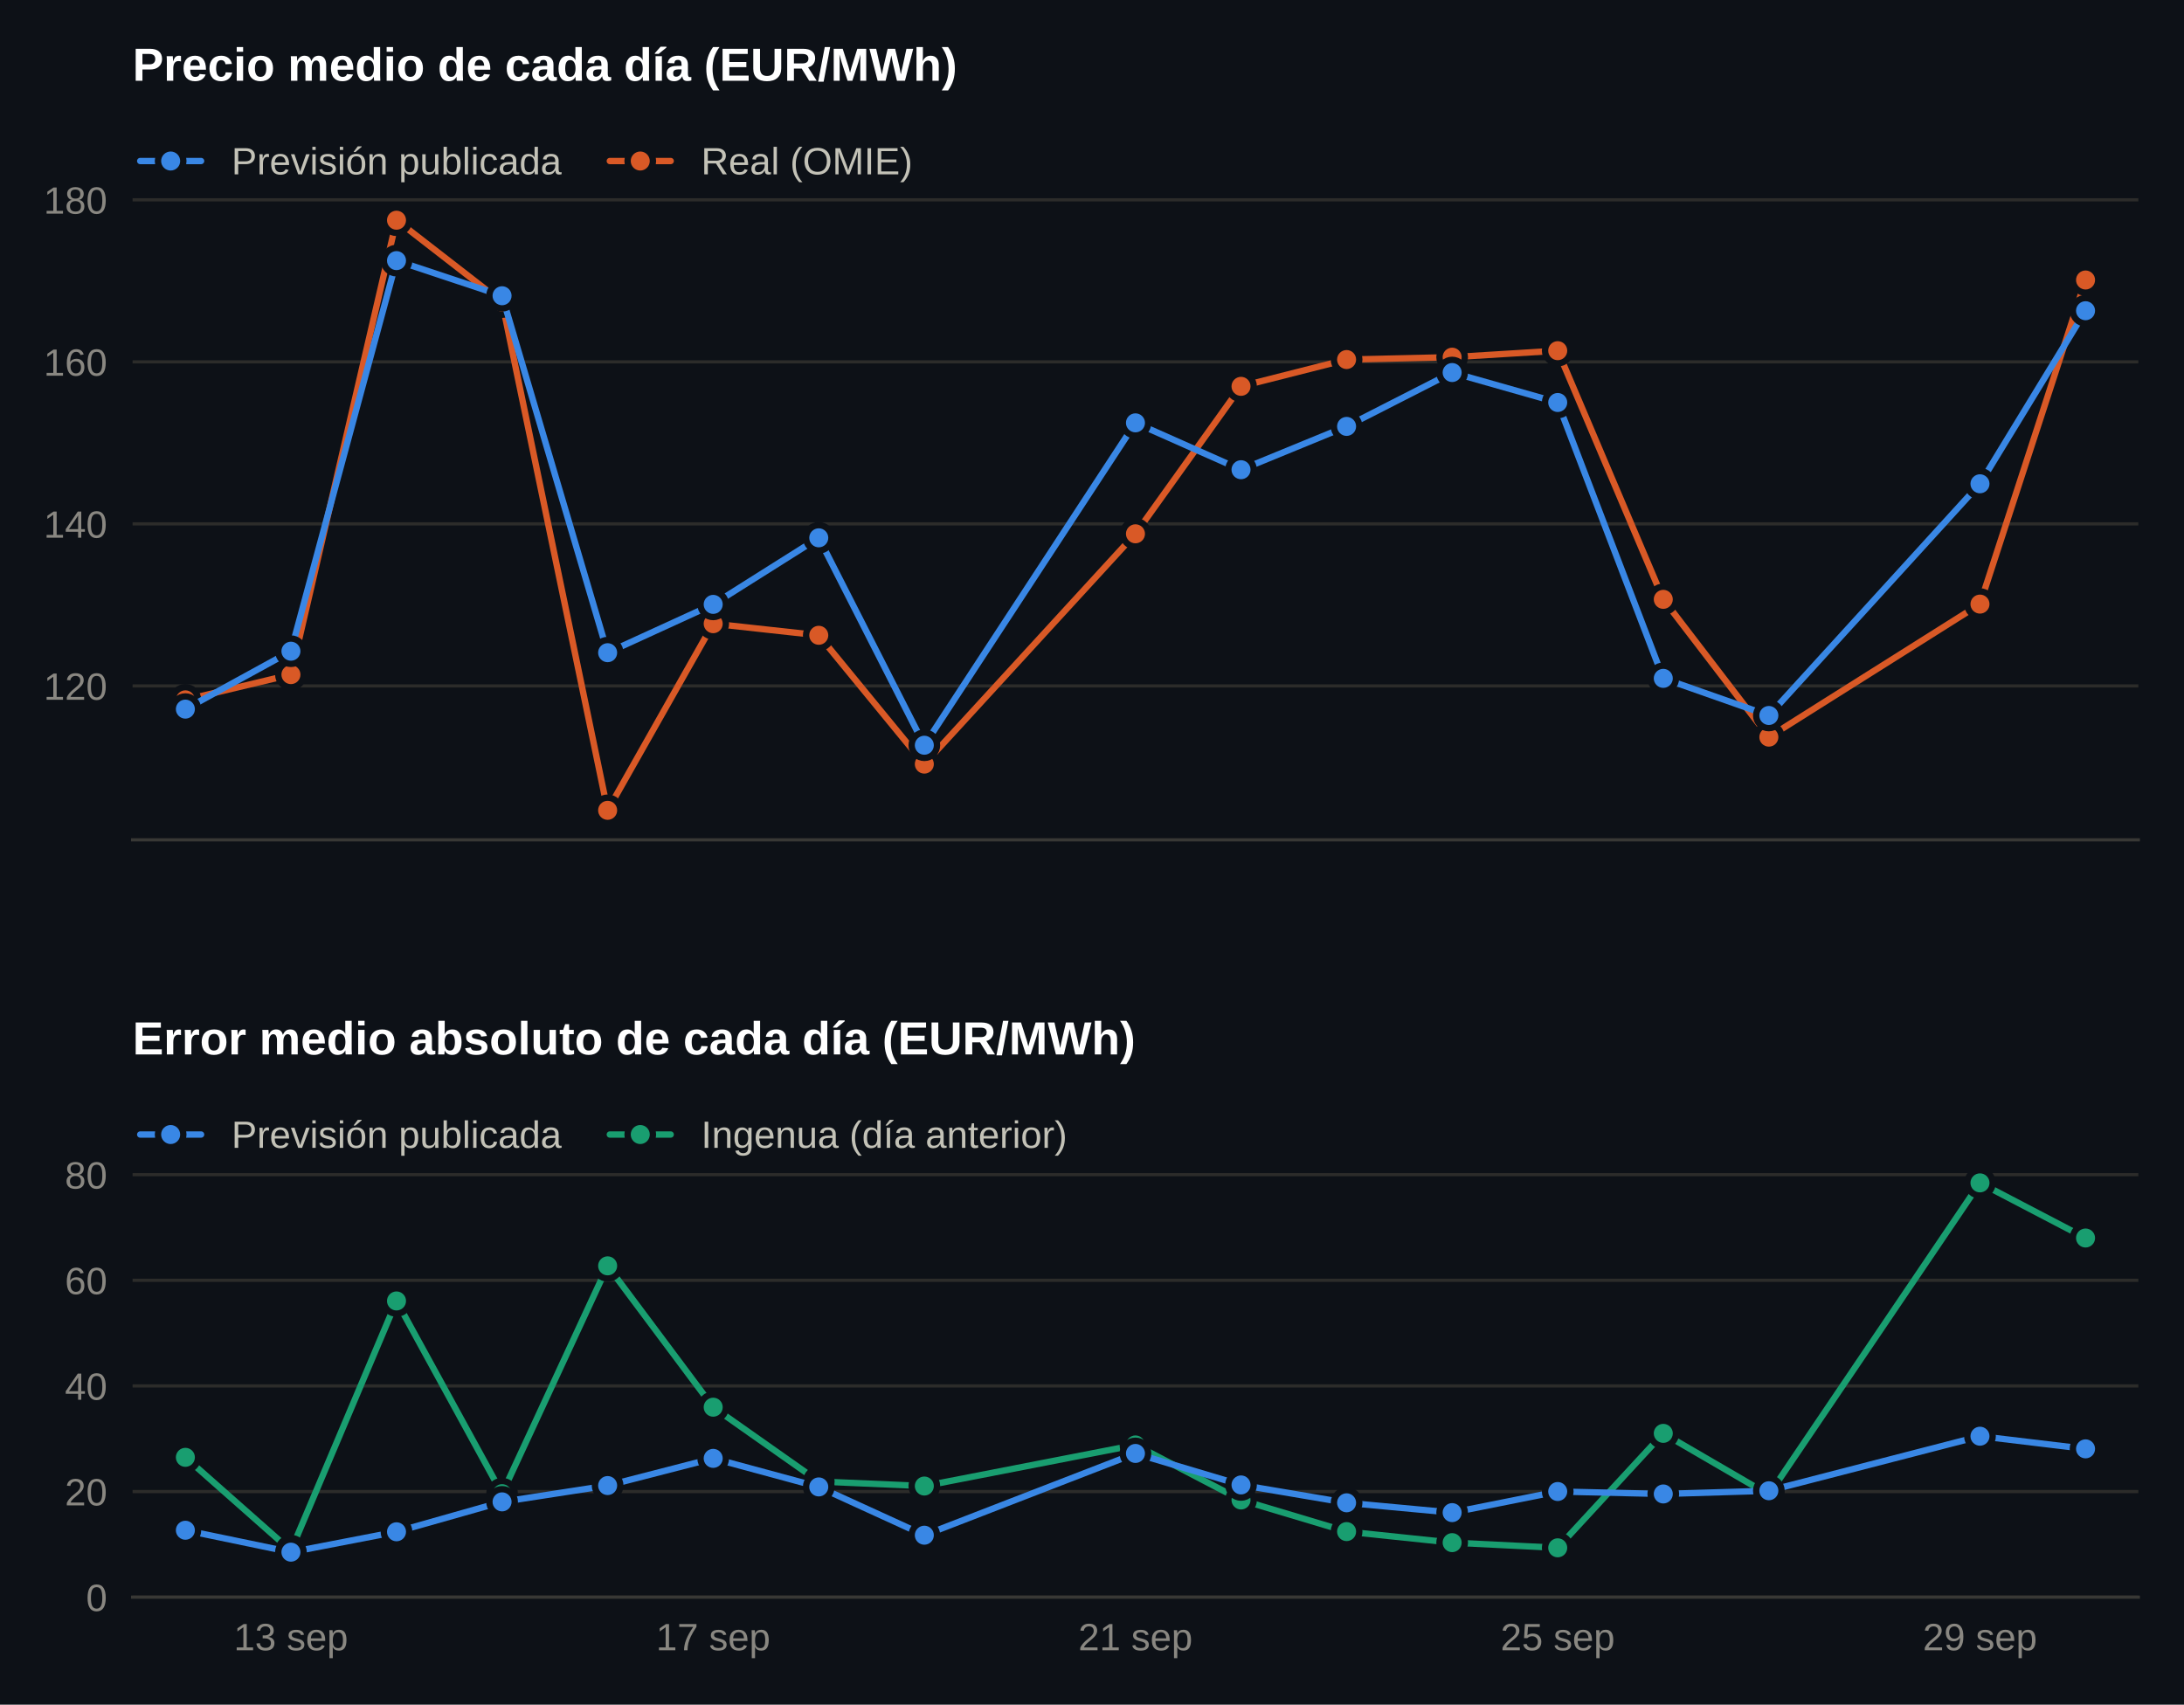
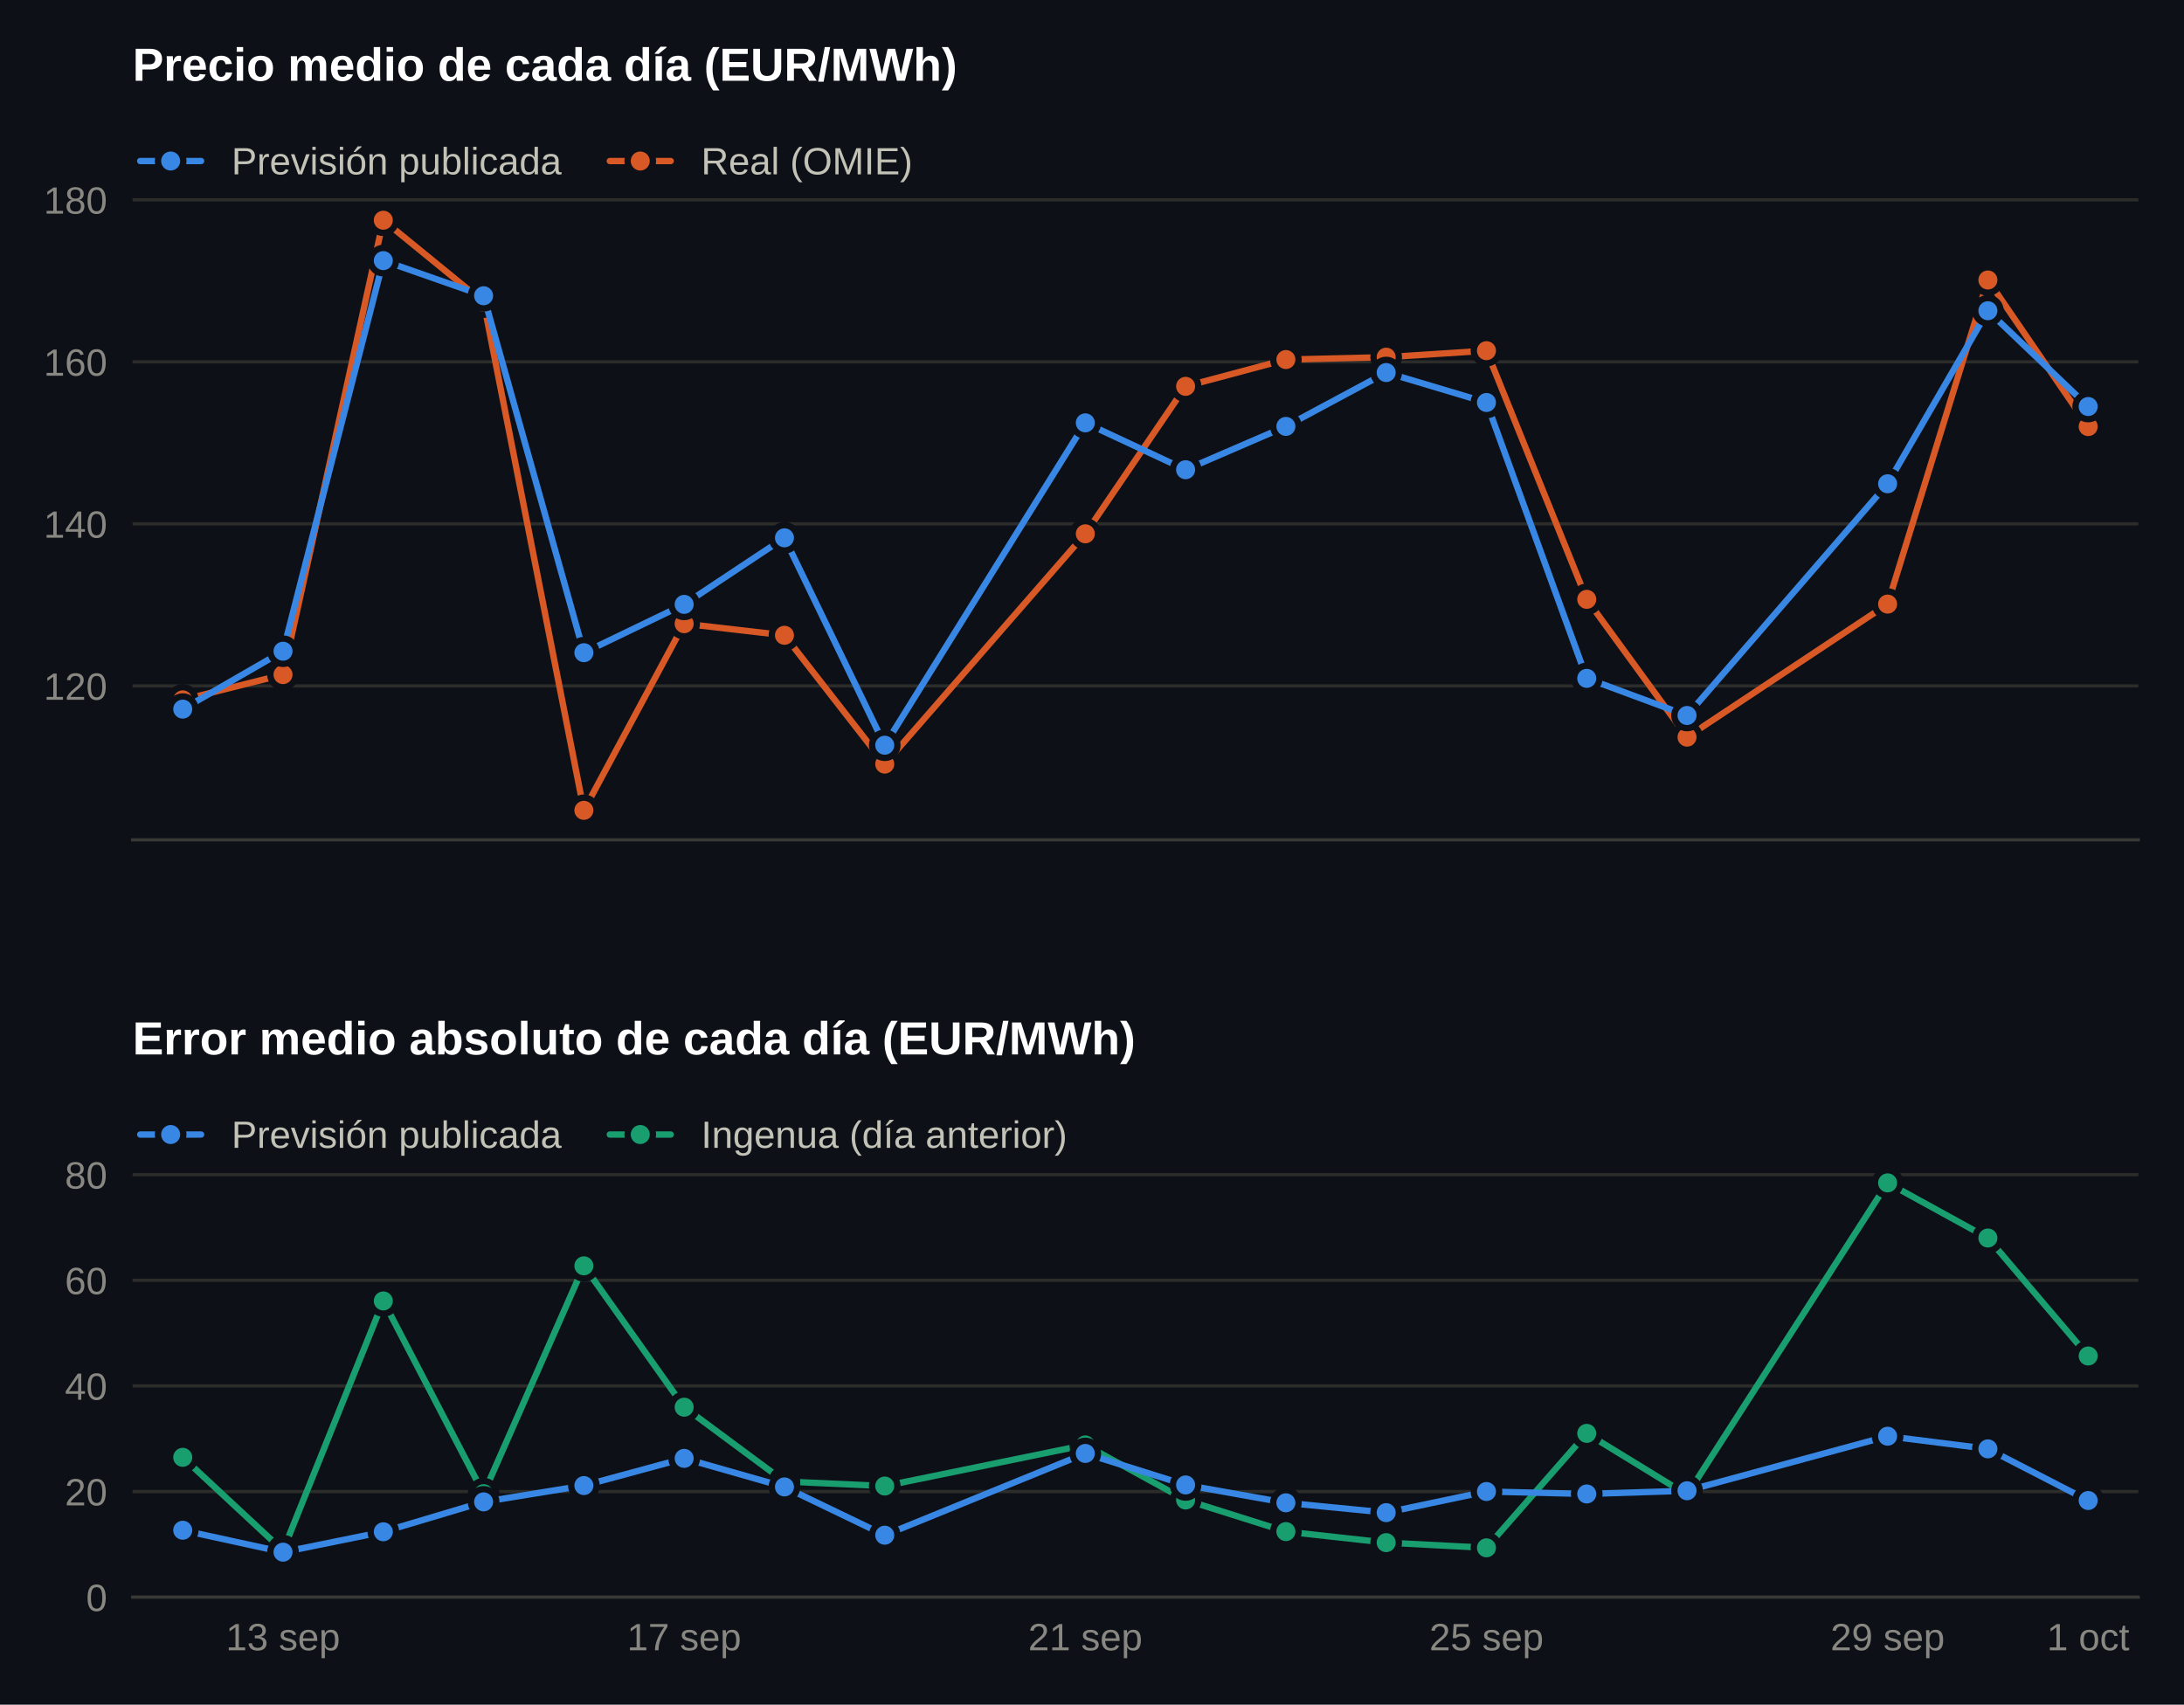
<svg xmlns="http://www.w3.org/2000/svg" xmlns:xlink="http://www.w3.org/1999/xlink" width="516.455pt" height="403.166pt" viewBox="0 0 516.455 403.166" version="1.1">
  <defs>
    <style type="text/css">*{stroke-linejoin: round; stroke-linecap: butt}</style>
  </defs>
  <g id="figure_1">
    <g id="patch_1">
      <path d="M 0 403.166  L 516.455 403.166  L 516.455 0  L 0 0  z " style="fill: #0d1117" />
    </g>
    <g id="axes_1">
      <g id="patch_2">
        <path d="M 31.355 198.629  L 505.655 198.629  L 505.655 45.103  L 31.355 45.103  z " style="fill: #0d1117" />
      </g>
      <g id="matplotlib.axis_1">
        <g id="xtick_1">
          <g id="line2d_1" />
        </g>
        <g id="xtick_2">
          <g id="line2d_2" />
        </g>
        <g id="xtick_3">
          <g id="line2d_3" />
        </g>
        <g id="xtick_4">
          <g id="line2d_4" />
        </g>
        <g id="xtick_5">
          <g id="line2d_5" />
        </g>
+         <g id="xtick_6">
+           <g id="line2d_6" />
+         </g>
      </g>
      <g id="matplotlib.axis_2">
        <g id="ytick_1">
-           <g id="line2d_6">
+           <g id="line2d_7">
            <path d="M 31.355 162.22  L 505.655 162.22  " clip-path="url(#pcca6787718)" style="fill: none; stroke: #2c2c2a; stroke-width: 0.75; stroke-linecap: square" />
          </g>
-           <g id="line2d_7" />
+           <g id="line2d_8" />
          <g id="text_1">
            <text style="font-size: 9px; font-family: 'Segoe UI', 'Helvetica Neue', 'Arial', 'DejaVu Sans', sans-serif; text-anchor: end; fill: #898781" x="25.355" y="165.496" transform="rotate(-0 25.35469 165.4962)">120</text>
          </g>
        </g>
        <g id="ytick_2">
-           <g id="line2d_8">
+           <g id="line2d_9">
            <path d="M 31.355 123.899  L 505.655 123.899  " clip-path="url(#pcca6787718)" style="fill: none; stroke: #2c2c2a; stroke-width: 0.75; stroke-linecap: square" />
          </g>
-           <g id="line2d_9" />
+           <g id="line2d_10" />
          <g id="text_2">
            <text style="font-size: 9px; font-family: 'Segoe UI', 'Helvetica Neue', 'Arial', 'DejaVu Sans', sans-serif; text-anchor: end; fill: #898781" x="25.355" y="127.176" transform="rotate(-0 25.35469 127.1756)">140</text>
          </g>
        </g>
        <g id="ytick_3">
-           <g id="line2d_10">
+           <g id="line2d_11">
            <path d="M 31.355 85.579  L 505.655 85.579  " clip-path="url(#pcca6787718)" style="fill: none; stroke: #2c2c2a; stroke-width: 0.75; stroke-linecap: square" />
          </g>
-           <g id="line2d_11" />
+           <g id="line2d_12" />
          <g id="text_3">
            <text style="font-size: 9px; font-family: 'Segoe UI', 'Helvetica Neue', 'Arial', 'DejaVu Sans', sans-serif; text-anchor: end; fill: #898781" x="25.355" y="88.855" transform="rotate(-0 25.35469 88.85491)">160</text>
          </g>
        </g>
        <g id="ytick_4">
-           <g id="line2d_12">
+           <g id="line2d_13">
            <path d="M 31.355 47.258  L 505.655 47.258  " clip-path="url(#pcca6787718)" style="fill: none; stroke: #2c2c2a; stroke-width: 0.75; stroke-linecap: square" />
          </g>
-           <g id="line2d_13" />
+           <g id="line2d_14" />
          <g id="text_4">
            <text style="font-size: 9px; font-family: 'Segoe UI', 'Helvetica Neue', 'Arial', 'DejaVu Sans', sans-serif; text-anchor: end; fill: #898781" x="25.355" y="50.534" transform="rotate(-0 25.35469 50.53425)">180</text>
          </g>
        </g>
      </g>
-       <g id="line2d_14">
-         <path d="M 43.836 165.52  L 68.799 159.552  L 93.763 52.082  L 118.726 71.443  L 143.689 191.651  L 168.652 147.512  L 193.615 150.251  L 218.578 180.716  L 268.505 126.25  L 293.468 91.373  L 318.431 85.035  L 343.394 84.476  L 368.357 82.939  L 393.32 141.75  L 418.284 174.339  L 468.21 142.875  L 493.173 66.22  " clip-path="url(#pcca6787718)" style="fill: none; stroke: #d95926; stroke-width: 1.5; stroke-linecap: round" />
+       <g id="line2d_15">
+         <path d="M 43.212 165.52  L 66.927 159.552  L 90.642 52.082  L 114.357 71.443  L 138.072 191.651  L 161.787 147.512  L 185.502 150.251  L 209.217 180.716  L 256.647 126.25  L 280.362 91.373  L 304.077 85.035  L 327.792 84.476  L 351.507 82.939  L 375.222 141.75  L 398.937 174.339  L 446.367 142.875  L 470.082 66.22  L 493.797 100.89  " clip-path="url(#pcca6787718)" style="fill: none; stroke: #d95926; stroke-width: 1.5; stroke-linecap: round" />
        <defs>
          <path id="m7afbdd8af4" d="M 0 3  C 0.796 3 1.559 2.684 2.121 2.121  C 2.684 1.559 3 0.796 3 0  C 3 -0.796 2.684 -1.559 2.121 -2.121  C 1.559 -2.684 0.796 -3 0 -3  C -0.796 -3 -1.559 -2.684 -2.121 -2.121  C -2.684 -1.559 -3 -0.796 -3 0  C -3 0.796 -2.684 1.559 -2.121 2.121  C -1.559 2.684 -0.796 3 0 3  z " style="stroke: #0d1117; stroke-width: 1.5" />
        </defs>
        <g clip-path="url(#pcca6787718)">
-           <use xlink:href="#m7afbdd8af4" x="43.836" y="165.52" style="fill: #d95926; stroke: #0d1117; stroke-width: 1.5" />
-           <use xlink:href="#m7afbdd8af4" x="68.799" y="159.552" style="fill: #d95926; stroke: #0d1117; stroke-width: 1.5" />
-           <use xlink:href="#m7afbdd8af4" x="93.763" y="52.082" style="fill: #d95926; stroke: #0d1117; stroke-width: 1.5" />
-           <use xlink:href="#m7afbdd8af4" x="118.726" y="71.443" style="fill: #d95926; stroke: #0d1117; stroke-width: 1.5" />
-           <use xlink:href="#m7afbdd8af4" x="143.689" y="191.651" style="fill: #d95926; stroke: #0d1117; stroke-width: 1.5" />
-           <use xlink:href="#m7afbdd8af4" x="168.652" y="147.512" style="fill: #d95926; stroke: #0d1117; stroke-width: 1.5" />
-           <use xlink:href="#m7afbdd8af4" x="193.615" y="150.251" style="fill: #d95926; stroke: #0d1117; stroke-width: 1.5" />
-           <use xlink:href="#m7afbdd8af4" x="218.578" y="180.716" style="fill: #d95926; stroke: #0d1117; stroke-width: 1.5" />
-           <use xlink:href="#m7afbdd8af4" x="268.505" y="126.25" style="fill: #d95926; stroke: #0d1117; stroke-width: 1.5" />
-           <use xlink:href="#m7afbdd8af4" x="293.468" y="91.373" style="fill: #d95926; stroke: #0d1117; stroke-width: 1.5" />
-           <use xlink:href="#m7afbdd8af4" x="318.431" y="85.035" style="fill: #d95926; stroke: #0d1117; stroke-width: 1.5" />
-           <use xlink:href="#m7afbdd8af4" x="343.394" y="84.476" style="fill: #d95926; stroke: #0d1117; stroke-width: 1.5" />
-           <use xlink:href="#m7afbdd8af4" x="368.357" y="82.939" style="fill: #d95926; stroke: #0d1117; stroke-width: 1.5" />
-           <use xlink:href="#m7afbdd8af4" x="393.32" y="141.75" style="fill: #d95926; stroke: #0d1117; stroke-width: 1.5" />
-           <use xlink:href="#m7afbdd8af4" x="418.284" y="174.339" style="fill: #d95926; stroke: #0d1117; stroke-width: 1.5" />
-           <use xlink:href="#m7afbdd8af4" x="468.21" y="142.875" style="fill: #d95926; stroke: #0d1117; stroke-width: 1.5" />
-           <use xlink:href="#m7afbdd8af4" x="493.173" y="66.22" style="fill: #d95926; stroke: #0d1117; stroke-width: 1.5" />
+           <use xlink:href="#m7afbdd8af4" x="43.212" y="165.52" style="fill: #d95926; stroke: #0d1117; stroke-width: 1.5" />
+           <use xlink:href="#m7afbdd8af4" x="66.927" y="159.552" style="fill: #d95926; stroke: #0d1117; stroke-width: 1.5" />
+           <use xlink:href="#m7afbdd8af4" x="90.642" y="52.082" style="fill: #d95926; stroke: #0d1117; stroke-width: 1.5" />
+           <use xlink:href="#m7afbdd8af4" x="114.357" y="71.443" style="fill: #d95926; stroke: #0d1117; stroke-width: 1.5" />
+           <use xlink:href="#m7afbdd8af4" x="138.072" y="191.651" style="fill: #d95926; stroke: #0d1117; stroke-width: 1.5" />
+           <use xlink:href="#m7afbdd8af4" x="161.787" y="147.512" style="fill: #d95926; stroke: #0d1117; stroke-width: 1.5" />
+           <use xlink:href="#m7afbdd8af4" x="185.502" y="150.251" style="fill: #d95926; stroke: #0d1117; stroke-width: 1.5" />
+           <use xlink:href="#m7afbdd8af4" x="209.217" y="180.716" style="fill: #d95926; stroke: #0d1117; stroke-width: 1.5" />
+           <use xlink:href="#m7afbdd8af4" x="256.647" y="126.25" style="fill: #d95926; stroke: #0d1117; stroke-width: 1.5" />
+           <use xlink:href="#m7afbdd8af4" x="280.362" y="91.373" style="fill: #d95926; stroke: #0d1117; stroke-width: 1.5" />
+           <use xlink:href="#m7afbdd8af4" x="304.077" y="85.035" style="fill: #d95926; stroke: #0d1117; stroke-width: 1.5" />
+           <use xlink:href="#m7afbdd8af4" x="327.792" y="84.476" style="fill: #d95926; stroke: #0d1117; stroke-width: 1.5" />
+           <use xlink:href="#m7afbdd8af4" x="351.507" y="82.939" style="fill: #d95926; stroke: #0d1117; stroke-width: 1.5" />
+           <use xlink:href="#m7afbdd8af4" x="375.222" y="141.75" style="fill: #d95926; stroke: #0d1117; stroke-width: 1.5" />
+           <use xlink:href="#m7afbdd8af4" x="398.937" y="174.339" style="fill: #d95926; stroke: #0d1117; stroke-width: 1.5" />
+           <use xlink:href="#m7afbdd8af4" x="446.367" y="142.875" style="fill: #d95926; stroke: #0d1117; stroke-width: 1.5" />
+           <use xlink:href="#m7afbdd8af4" x="470.082" y="66.22" style="fill: #d95926; stroke: #0d1117; stroke-width: 1.5" />
+           <use xlink:href="#m7afbdd8af4" x="493.797" y="100.89" style="fill: #d95926; stroke: #0d1117; stroke-width: 1.5" />
        </g>
      </g>
      <g id="patch_3">
        <path d="M 31.355 198.629  L 505.655 198.629  " style="fill: none; stroke: #383835; stroke-width: 0.75; stroke-linejoin: miter; stroke-linecap: square" />
      </g>
-       <g id="line2d_15">
-         <path d="M 43.836 167.715  L 68.799 154.018  L 93.763 61.638  L 118.726 69.946  L 143.689 154.368  L 168.652 142.94  L 193.615 127.2  L 218.578 176.254  L 268.505 100.008  L 293.468 111.093  L 318.431 100.847  L 343.394 88.108  L 368.357 95.195  L 393.32 160.439  L 418.284 169.217  L 468.21 114.418  L 493.173 73.489  " clip-path="url(#pcca6787718)" style="fill: none; stroke: #3987e5; stroke-width: 1.5; stroke-linecap: round" />
+       <g id="line2d_16">
+         <path d="M 43.212 167.715  L 66.927 154.018  L 90.642 61.638  L 114.357 69.946  L 138.072 154.368  L 161.787 142.94  L 185.502 127.2  L 209.217 176.254  L 256.647 100.008  L 280.362 111.093  L 304.077 100.847  L 327.792 88.108  L 351.507 95.195  L 375.222 160.439  L 398.937 169.217  L 446.367 114.418  L 470.082 73.489  L 493.797 96.146  " clip-path="url(#pcca6787718)" style="fill: none; stroke: #3987e5; stroke-width: 1.5; stroke-linecap: round" />
        <defs>
          <path id="m2481d50546" d="M 0 3  C 0.796 3 1.559 2.684 2.121 2.121  C 2.684 1.559 3 0.796 3 0  C 3 -0.796 2.684 -1.559 2.121 -2.121  C 1.559 -2.684 0.796 -3 0 -3  C -0.796 -3 -1.559 -2.684 -2.121 -2.121  C -2.684 -1.559 -3 -0.796 -3 0  C -3 0.796 -2.684 1.559 -2.121 2.121  C -1.559 2.684 -0.796 3 0 3  z " style="stroke: #0d1117; stroke-width: 1.5" />
        </defs>
        <g clip-path="url(#pcca6787718)">
-           <use xlink:href="#m2481d50546" x="43.836" y="167.715" style="fill: #3987e5; stroke: #0d1117; stroke-width: 1.5" />
-           <use xlink:href="#m2481d50546" x="68.799" y="154.018" style="fill: #3987e5; stroke: #0d1117; stroke-width: 1.5" />
-           <use xlink:href="#m2481d50546" x="93.763" y="61.638" style="fill: #3987e5; stroke: #0d1117; stroke-width: 1.5" />
-           <use xlink:href="#m2481d50546" x="118.726" y="69.946" style="fill: #3987e5; stroke: #0d1117; stroke-width: 1.5" />
-           <use xlink:href="#m2481d50546" x="143.689" y="154.368" style="fill: #3987e5; stroke: #0d1117; stroke-width: 1.5" />
-           <use xlink:href="#m2481d50546" x="168.652" y="142.94" style="fill: #3987e5; stroke: #0d1117; stroke-width: 1.5" />
-           <use xlink:href="#m2481d50546" x="193.615" y="127.2" style="fill: #3987e5; stroke: #0d1117; stroke-width: 1.5" />
-           <use xlink:href="#m2481d50546" x="218.578" y="176.254" style="fill: #3987e5; stroke: #0d1117; stroke-width: 1.5" />
-           <use xlink:href="#m2481d50546" x="268.505" y="100.008" style="fill: #3987e5; stroke: #0d1117; stroke-width: 1.5" />
-           <use xlink:href="#m2481d50546" x="293.468" y="111.093" style="fill: #3987e5; stroke: #0d1117; stroke-width: 1.5" />
-           <use xlink:href="#m2481d50546" x="318.431" y="100.847" style="fill: #3987e5; stroke: #0d1117; stroke-width: 1.5" />
-           <use xlink:href="#m2481d50546" x="343.394" y="88.108" style="fill: #3987e5; stroke: #0d1117; stroke-width: 1.5" />
-           <use xlink:href="#m2481d50546" x="368.357" y="95.195" style="fill: #3987e5; stroke: #0d1117; stroke-width: 1.5" />
-           <use xlink:href="#m2481d50546" x="393.32" y="160.439" style="fill: #3987e5; stroke: #0d1117; stroke-width: 1.5" />
-           <use xlink:href="#m2481d50546" x="418.284" y="169.217" style="fill: #3987e5; stroke: #0d1117; stroke-width: 1.5" />
-           <use xlink:href="#m2481d50546" x="468.21" y="114.418" style="fill: #3987e5; stroke: #0d1117; stroke-width: 1.5" />
-           <use xlink:href="#m2481d50546" x="493.173" y="73.489" style="fill: #3987e5; stroke: #0d1117; stroke-width: 1.5" />
+           <use xlink:href="#m2481d50546" x="43.212" y="167.715" style="fill: #3987e5; stroke: #0d1117; stroke-width: 1.5" />
+           <use xlink:href="#m2481d50546" x="66.927" y="154.018" style="fill: #3987e5; stroke: #0d1117; stroke-width: 1.5" />
+           <use xlink:href="#m2481d50546" x="90.642" y="61.638" style="fill: #3987e5; stroke: #0d1117; stroke-width: 1.5" />
+           <use xlink:href="#m2481d50546" x="114.357" y="69.946" style="fill: #3987e5; stroke: #0d1117; stroke-width: 1.5" />
+           <use xlink:href="#m2481d50546" x="138.072" y="154.368" style="fill: #3987e5; stroke: #0d1117; stroke-width: 1.5" />
+           <use xlink:href="#m2481d50546" x="161.787" y="142.94" style="fill: #3987e5; stroke: #0d1117; stroke-width: 1.5" />
+           <use xlink:href="#m2481d50546" x="185.502" y="127.2" style="fill: #3987e5; stroke: #0d1117; stroke-width: 1.5" />
+           <use xlink:href="#m2481d50546" x="209.217" y="176.254" style="fill: #3987e5; stroke: #0d1117; stroke-width: 1.5" />
+           <use xlink:href="#m2481d50546" x="256.647" y="100.008" style="fill: #3987e5; stroke: #0d1117; stroke-width: 1.5" />
+           <use xlink:href="#m2481d50546" x="280.362" y="111.093" style="fill: #3987e5; stroke: #0d1117; stroke-width: 1.5" />
+           <use xlink:href="#m2481d50546" x="304.077" y="100.847" style="fill: #3987e5; stroke: #0d1117; stroke-width: 1.5" />
+           <use xlink:href="#m2481d50546" x="327.792" y="88.108" style="fill: #3987e5; stroke: #0d1117; stroke-width: 1.5" />
+           <use xlink:href="#m2481d50546" x="351.507" y="95.195" style="fill: #3987e5; stroke: #0d1117; stroke-width: 1.5" />
+           <use xlink:href="#m2481d50546" x="375.222" y="160.439" style="fill: #3987e5; stroke: #0d1117; stroke-width: 1.5" />
+           <use xlink:href="#m2481d50546" x="398.937" y="169.217" style="fill: #3987e5; stroke: #0d1117; stroke-width: 1.5" />
+           <use xlink:href="#m2481d50546" x="446.367" y="114.418" style="fill: #3987e5; stroke: #0d1117; stroke-width: 1.5" />
+           <use xlink:href="#m2481d50546" x="470.082" y="73.489" style="fill: #3987e5; stroke: #0d1117; stroke-width: 1.5" />
+           <use xlink:href="#m2481d50546" x="493.797" y="96.146" style="fill: #3987e5; stroke: #0d1117; stroke-width: 1.5" />
        </g>
      </g>
      <g id="text_5">
        <text style="font-weight: 600; font-size: 11px; font-family: 'Segoe UI', 'Helvetica Neue', 'Arial', 'DejaVu Sans', sans-serif; text-anchor: start; fill: #ffffff" x="31.355" y="19.103" transform="rotate(-0 31.35469 19.10328)">Precio medio de cada día (EUR/MWh)</text>
      </g>
      <g id="legend_1">
-         <g id="line2d_16">
+         <g id="line2d_17">
          <path d="M 33.155 38.083  L 40.355 38.083  L 47.555 38.083  " style="fill: none; stroke: #3987e5; stroke-width: 1.5; stroke-linecap: round" />
          <g>
            <use xlink:href="#m2481d50546" x="40.355" y="38.083" style="fill: #3987e5; stroke: #0d1117; stroke-width: 1.5" />
          </g>
        </g>
        <g id="text_6">
          <text style="font-size: 9px; font-family: 'Segoe UI', 'Helvetica Neue', 'Arial', 'DejaVu Sans', sans-serif; text-anchor: start; fill: #c3c2b7" x="54.755" y="41.233" transform="rotate(-0 54.75469 41.23328)">Previsión publicada</text>
        </g>
-         <g id="line2d_17">
+         <g id="line2d_18">
          <path d="M 144.203 38.083  L 151.403 38.083  L 158.603 38.083  " style="fill: none; stroke: #d95926; stroke-width: 1.5; stroke-linecap: round" />
          <g>
            <use xlink:href="#m7afbdd8af4" x="151.403" y="38.083" style="fill: #d95926; stroke: #0d1117; stroke-width: 1.5" />
          </g>
        </g>
        <g id="text_7">
          <text style="font-size: 9px; font-family: 'Segoe UI', 'Helvetica Neue', 'Arial', 'DejaVu Sans', sans-serif; text-anchor: start; fill: #c3c2b7" x="165.803" y="41.233" transform="rotate(-0 165.8034 41.23328)">Real (OMIE)</text>
        </g>
      </g>
    </g>
    <g id="axes_2">
      <g id="patch_4">
        <path d="M 31.355 377.743  L 505.655 377.743  L 505.655 275.393  L 31.355 275.393  z " style="fill: #0d1117" />
      </g>
      <g id="matplotlib.axis_3">
-         <g id="xtick_6">
-           <g id="line2d_18" />
-           <g id="text_8">
-             <text style="font-size: 9px; font-family: 'Segoe UI', 'Helvetica Neue', 'Arial', 'DejaVu Sans', sans-serif; text-anchor: middle; fill: #898781" x="68.799" y="390.296" transform="rotate(-0 68.79942 390.2955)">13 sep</text>
-           </g>
-         </g>
        <g id="xtick_7">
          <g id="line2d_19" />
-           <g id="text_9">
-             <text style="font-size: 9px; font-family: 'Segoe UI', 'Helvetica Neue', 'Arial', 'DejaVu Sans', sans-serif; text-anchor: middle; fill: #898781" x="168.652" y="390.296" transform="rotate(-0 168.6521 390.2955)">17 sep</text>
+           <g id="text_8">
+             <text style="font-size: 9px; font-family: 'Segoe UI', 'Helvetica Neue', 'Arial', 'DejaVu Sans', sans-serif; text-anchor: middle; fill: #898781" x="66.927" y="390.296" transform="rotate(-0 66.92719 390.2955)">13 sep</text>
          </g>
        </g>
        <g id="xtick_8">
          <g id="line2d_20" />
-           <g id="text_10">
-             <text style="font-size: 9px; font-family: 'Segoe UI', 'Helvetica Neue', 'Arial', 'DejaVu Sans', sans-serif; text-anchor: middle; fill: #898781" x="268.505" y="390.296" transform="rotate(-0 268.5047 390.2955)">21 sep</text>
+           <g id="text_9">
+             <text style="font-size: 9px; font-family: 'Segoe UI', 'Helvetica Neue', 'Arial', 'DejaVu Sans', sans-serif; text-anchor: middle; fill: #898781" x="161.787" y="390.296" transform="rotate(-0 161.7872 390.2955)">17 sep</text>
          </g>
        </g>
        <g id="xtick_9">
          <g id="line2d_21" />
-           <g id="text_11">
-             <text style="font-size: 9px; font-family: 'Segoe UI', 'Helvetica Neue', 'Arial', 'DejaVu Sans', sans-serif; text-anchor: middle; fill: #898781" x="368.357" y="390.296" transform="rotate(-0 368.3573 390.2955)">25 sep</text>
+           <g id="text_10">
+             <text style="font-size: 9px; font-family: 'Segoe UI', 'Helvetica Neue', 'Arial', 'DejaVu Sans', sans-serif; text-anchor: middle; fill: #898781" x="256.647" y="390.296" transform="rotate(-0 256.6472 390.2955)">21 sep</text>
          </g>
        </g>
        <g id="xtick_10">
          <g id="line2d_22" />
+           <g id="text_11">
+             <text style="font-size: 9px; font-family: 'Segoe UI', 'Helvetica Neue', 'Arial', 'DejaVu Sans', sans-serif; text-anchor: middle; fill: #898781" x="351.507" y="390.296" transform="rotate(-0 351.5072 390.2955)">25 sep</text>
+           </g>
+         </g>
+         <g id="xtick_11">
+           <g id="line2d_23" />
          <g id="text_12">
-             <text style="font-size: 9px; font-family: 'Segoe UI', 'Helvetica Neue', 'Arial', 'DejaVu Sans', sans-serif; text-anchor: middle; fill: #898781" x="468.21" y="390.296" transform="rotate(-0 468.21 390.2955)">29 sep</text>
+             <text style="font-size: 9px; font-family: 'Segoe UI', 'Helvetica Neue', 'Arial', 'DejaVu Sans', sans-serif; text-anchor: middle; fill: #898781" x="446.367" y="390.296" transform="rotate(-0 446.3672 390.2955)">29 sep</text>
+           </g>
+         </g>
+         <g id="xtick_12">
+           <g id="line2d_24" />
+           <g id="text_13">
+             <text style="font-size: 9px; font-family: 'Segoe UI', 'Helvetica Neue', 'Arial', 'DejaVu Sans', sans-serif; text-anchor: middle; fill: #898781" x="493.797" y="390.296" transform="rotate(-0 493.7972 390.2955)">1 oct</text>
          </g>
        </g>
      </g>
      <g id="matplotlib.axis_4">
        <g id="ytick_5">
-           <g id="line2d_23">
+           <g id="line2d_25">
            <path d="M 31.355 377.743  L 505.655 377.743  " clip-path="url(#pa7844a86a4)" style="fill: none; stroke: #2c2c2a; stroke-width: 0.75; stroke-linecap: square" />
-           </g>
-           <g id="line2d_24" />
-           <g id="text_13">
-             <text style="font-size: 9px; font-family: 'Segoe UI', 'Helvetica Neue', 'Arial', 'DejaVu Sans', sans-serif; text-anchor: end; fill: #898781" x="25.355" y="381.019" transform="rotate(-0 25.35469 381.0194)">0</text>
-           </g>
-         </g>
-         <g id="ytick_6">
-           <g id="line2d_25">
-             <path d="M 31.355 352.763  L 505.655 352.763  " clip-path="url(#pa7844a86a4)" style="fill: none; stroke: #2c2c2a; stroke-width: 0.75; stroke-linecap: square" />
          </g>
          <g id="line2d_26" />
          <g id="text_14">
-             <text style="font-size: 9px; font-family: 'Segoe UI', 'Helvetica Neue', 'Arial', 'DejaVu Sans', sans-serif; text-anchor: end; fill: #898781" x="25.355" y="356.039" transform="rotate(-0 25.35469 356.0392)">20</text>
-           </g>
-         </g>
-         <g id="ytick_7">
+             <text style="font-size: 9px; font-family: 'Segoe UI', 'Helvetica Neue', 'Arial', 'DejaVu Sans', sans-serif; text-anchor: end; fill: #898781" x="25.355" y="381.019" transform="rotate(-0 25.35469 381.0194)">0</text>
+           </g>
+         </g>
+         <g id="ytick_6">
          <g id="line2d_27">
-             <path d="M 31.355 327.783  L 505.655 327.783  " clip-path="url(#pa7844a86a4)" style="fill: none; stroke: #2c2c2a; stroke-width: 0.75; stroke-linecap: square" />
+             <path d="M 31.355 352.763  L 505.655 352.763  " clip-path="url(#pa7844a86a4)" style="fill: none; stroke: #2c2c2a; stroke-width: 0.75; stroke-linecap: square" />
          </g>
          <g id="line2d_28" />
          <g id="text_15">
-             <text style="font-size: 9px; font-family: 'Segoe UI', 'Helvetica Neue', 'Arial', 'DejaVu Sans', sans-serif; text-anchor: end; fill: #898781" x="25.355" y="331.059" transform="rotate(-0 25.35469 331.059)">40</text>
-           </g>
-         </g>
-         <g id="ytick_8">
+             <text style="font-size: 9px; font-family: 'Segoe UI', 'Helvetica Neue', 'Arial', 'DejaVu Sans', sans-serif; text-anchor: end; fill: #898781" x="25.355" y="356.039" transform="rotate(-0 25.35469 356.0392)">20</text>
+           </g>
+         </g>
+         <g id="ytick_7">
          <g id="line2d_29">
-             <path d="M 31.355 302.803  L 505.655 302.803  " clip-path="url(#pa7844a86a4)" style="fill: none; stroke: #2c2c2a; stroke-width: 0.75; stroke-linecap: square" />
+             <path d="M 31.355 327.783  L 505.655 327.783  " clip-path="url(#pa7844a86a4)" style="fill: none; stroke: #2c2c2a; stroke-width: 0.75; stroke-linecap: square" />
          </g>
          <g id="line2d_30" />
          <g id="text_16">
-             <text style="font-size: 9px; font-family: 'Segoe UI', 'Helvetica Neue', 'Arial', 'DejaVu Sans', sans-serif; text-anchor: end; fill: #898781" x="25.355" y="306.079" transform="rotate(-0 25.35469 306.0788)">60</text>
-           </g>
-         </g>
-         <g id="ytick_9">
+             <text style="font-size: 9px; font-family: 'Segoe UI', 'Helvetica Neue', 'Arial', 'DejaVu Sans', sans-serif; text-anchor: end; fill: #898781" x="25.355" y="331.059" transform="rotate(-0 25.35469 331.059)">40</text>
+           </g>
+         </g>
+         <g id="ytick_8">
          <g id="line2d_31">
-             <path d="M 31.355 277.822  L 505.655 277.822  " clip-path="url(#pa7844a86a4)" style="fill: none; stroke: #2c2c2a; stroke-width: 0.75; stroke-linecap: square" />
+             <path d="M 31.355 302.803  L 505.655 302.803  " clip-path="url(#pa7844a86a4)" style="fill: none; stroke: #2c2c2a; stroke-width: 0.75; stroke-linecap: square" />
          </g>
          <g id="line2d_32" />
          <g id="text_17">
+             <text style="font-size: 9px; font-family: 'Segoe UI', 'Helvetica Neue', 'Arial', 'DejaVu Sans', sans-serif; text-anchor: end; fill: #898781" x="25.355" y="306.079" transform="rotate(-0 25.35469 306.0788)">60</text>
+           </g>
+         </g>
+         <g id="ytick_9">
+           <g id="line2d_33">
+             <path d="M 31.355 277.822  L 505.655 277.822  " clip-path="url(#pa7844a86a4)" style="fill: none; stroke: #2c2c2a; stroke-width: 0.75; stroke-linecap: square" />
+           </g>
+           <g id="line2d_34" />
+           <g id="text_18">
            <text style="font-size: 9px; font-family: 'Segoe UI', 'Helvetica Neue', 'Arial', 'DejaVu Sans', sans-serif; text-anchor: end; fill: #898781" x="25.355" y="281.099" transform="rotate(-0 25.35469 281.0986)">80</text>
          </g>
        </g>
      </g>
-       <g id="line2d_33">
-         <path d="M 43.836 344.673  L 68.799 366.743  L 93.763 307.687  L 118.726 353.265  L 143.689 299.383  L 168.652 332.814  L 193.615 350.389  L 218.578 351.461  L 268.505 341.743  L 293.468 354.761  L 318.431 362.235  L 343.394 364.848  L 368.357 366.072  L 393.32 339.004  L 418.284 353.535  L 468.21 279.76  L 493.173 292.8  " clip-path="url(#pa7844a86a4)" style="fill: none; stroke: #199e70; stroke-width: 1.5; stroke-linecap: round" />
+       <g id="line2d_35">
+         <path d="M 43.212 344.673  L 66.927 366.743  L 90.642 307.687  L 114.357 353.265  L 138.072 299.383  L 161.787 332.814  L 185.502 350.389  L 209.217 351.461  L 256.647 341.743  L 280.362 354.761  L 304.077 362.235  L 327.792 364.848  L 351.507 366.072  L 375.222 339.004  L 398.937 353.535  L 446.367 279.76  L 470.082 292.8  L 493.797 320.702  " clip-path="url(#pa7844a86a4)" style="fill: none; stroke: #199e70; stroke-width: 1.5; stroke-linecap: round" />
        <defs>
          <path id="m3a2acce67b" d="M 0 3  C 0.796 3 1.559 2.684 2.121 2.121  C 2.684 1.559 3 0.796 3 0  C 3 -0.796 2.684 -1.559 2.121 -2.121  C 1.559 -2.684 0.796 -3 0 -3  C -0.796 -3 -1.559 -2.684 -2.121 -2.121  C -2.684 -1.559 -3 -0.796 -3 0  C -3 0.796 -2.684 1.559 -2.121 2.121  C -1.559 2.684 -0.796 3 0 3  z " style="stroke: #0d1117; stroke-width: 1.5" />
        </defs>
        <g clip-path="url(#pa7844a86a4)">
-           <use xlink:href="#m3a2acce67b" x="43.836" y="344.673" style="fill: #199e70; stroke: #0d1117; stroke-width: 1.5" />
-           <use xlink:href="#m3a2acce67b" x="68.799" y="366.743" style="fill: #199e70; stroke: #0d1117; stroke-width: 1.5" />
-           <use xlink:href="#m3a2acce67b" x="93.763" y="307.687" style="fill: #199e70; stroke: #0d1117; stroke-width: 1.5" />
-           <use xlink:href="#m3a2acce67b" x="118.726" y="353.265" style="fill: #199e70; stroke: #0d1117; stroke-width: 1.5" />
-           <use xlink:href="#m3a2acce67b" x="143.689" y="299.383" style="fill: #199e70; stroke: #0d1117; stroke-width: 1.5" />
-           <use xlink:href="#m3a2acce67b" x="168.652" y="332.814" style="fill: #199e70; stroke: #0d1117; stroke-width: 1.5" />
-           <use xlink:href="#m3a2acce67b" x="193.615" y="350.389" style="fill: #199e70; stroke: #0d1117; stroke-width: 1.5" />
-           <use xlink:href="#m3a2acce67b" x="218.578" y="351.461" style="fill: #199e70; stroke: #0d1117; stroke-width: 1.5" />
-           <use xlink:href="#m3a2acce67b" x="268.505" y="341.743" style="fill: #199e70; stroke: #0d1117; stroke-width: 1.5" />
-           <use xlink:href="#m3a2acce67b" x="293.468" y="354.761" style="fill: #199e70; stroke: #0d1117; stroke-width: 1.5" />
-           <use xlink:href="#m3a2acce67b" x="318.431" y="362.235" style="fill: #199e70; stroke: #0d1117; stroke-width: 1.5" />
-           <use xlink:href="#m3a2acce67b" x="343.394" y="364.848" style="fill: #199e70; stroke: #0d1117; stroke-width: 1.5" />
-           <use xlink:href="#m3a2acce67b" x="368.357" y="366.072" style="fill: #199e70; stroke: #0d1117; stroke-width: 1.5" />
-           <use xlink:href="#m3a2acce67b" x="393.32" y="339.004" style="fill: #199e70; stroke: #0d1117; stroke-width: 1.5" />
-           <use xlink:href="#m3a2acce67b" x="418.284" y="353.535" style="fill: #199e70; stroke: #0d1117; stroke-width: 1.5" />
-           <use xlink:href="#m3a2acce67b" x="468.21" y="279.76" style="fill: #199e70; stroke: #0d1117; stroke-width: 1.5" />
-           <use xlink:href="#m3a2acce67b" x="493.173" y="292.8" style="fill: #199e70; stroke: #0d1117; stroke-width: 1.5" />
+           <use xlink:href="#m3a2acce67b" x="43.212" y="344.673" style="fill: #199e70; stroke: #0d1117; stroke-width: 1.5" />
+           <use xlink:href="#m3a2acce67b" x="66.927" y="366.743" style="fill: #199e70; stroke: #0d1117; stroke-width: 1.5" />
+           <use xlink:href="#m3a2acce67b" x="90.642" y="307.687" style="fill: #199e70; stroke: #0d1117; stroke-width: 1.5" />
+           <use xlink:href="#m3a2acce67b" x="114.357" y="353.265" style="fill: #199e70; stroke: #0d1117; stroke-width: 1.5" />
+           <use xlink:href="#m3a2acce67b" x="138.072" y="299.383" style="fill: #199e70; stroke: #0d1117; stroke-width: 1.5" />
+           <use xlink:href="#m3a2acce67b" x="161.787" y="332.814" style="fill: #199e70; stroke: #0d1117; stroke-width: 1.5" />
+           <use xlink:href="#m3a2acce67b" x="185.502" y="350.389" style="fill: #199e70; stroke: #0d1117; stroke-width: 1.5" />
+           <use xlink:href="#m3a2acce67b" x="209.217" y="351.461" style="fill: #199e70; stroke: #0d1117; stroke-width: 1.5" />
+           <use xlink:href="#m3a2acce67b" x="256.647" y="341.743" style="fill: #199e70; stroke: #0d1117; stroke-width: 1.5" />
+           <use xlink:href="#m3a2acce67b" x="280.362" y="354.761" style="fill: #199e70; stroke: #0d1117; stroke-width: 1.5" />
+           <use xlink:href="#m3a2acce67b" x="304.077" y="362.235" style="fill: #199e70; stroke: #0d1117; stroke-width: 1.5" />
+           <use xlink:href="#m3a2acce67b" x="327.792" y="364.848" style="fill: #199e70; stroke: #0d1117; stroke-width: 1.5" />
+           <use xlink:href="#m3a2acce67b" x="351.507" y="366.072" style="fill: #199e70; stroke: #0d1117; stroke-width: 1.5" />
+           <use xlink:href="#m3a2acce67b" x="375.222" y="339.004" style="fill: #199e70; stroke: #0d1117; stroke-width: 1.5" />
+           <use xlink:href="#m3a2acce67b" x="398.937" y="353.535" style="fill: #199e70; stroke: #0d1117; stroke-width: 1.5" />
+           <use xlink:href="#m3a2acce67b" x="446.367" y="279.76" style="fill: #199e70; stroke: #0d1117; stroke-width: 1.5" />
+           <use xlink:href="#m3a2acce67b" x="470.082" y="292.8" style="fill: #199e70; stroke: #0d1117; stroke-width: 1.5" />
+           <use xlink:href="#m3a2acce67b" x="493.797" y="320.702" style="fill: #199e70; stroke: #0d1117; stroke-width: 1.5" />
        </g>
      </g>
      <g id="patch_5">
        <path d="M 31.355 377.743  L 505.655 377.743  " style="fill: none; stroke: #383835; stroke-width: 0.75; stroke-linejoin: miter; stroke-linecap: square" />
      </g>
-       <g id="line2d_34">
-         <path d="M 43.836 361.917  L 68.799 367.102  L 93.763 362.281  L 118.726 355.205  L 143.689 351.348  L 168.652 344.916  L 193.615 351.67  L 218.578 363.089  L 268.505 343.753  L 293.468 351.201  L 318.431 355.426  L 343.394 357.748  L 368.357 352.758  L 393.32 353.335  L 418.284 352.577  L 468.21 339.676  L 493.173 342.667  " clip-path="url(#pa7844a86a4)" style="fill: none; stroke: #3987e5; stroke-width: 1.5; stroke-linecap: round" />
+       <g id="line2d_36">
+         <path d="M 43.212 361.917  L 66.927 367.102  L 90.642 362.281  L 114.357 355.205  L 138.072 351.348  L 161.787 344.916  L 185.502 351.67  L 209.217 363.089  L 256.647 343.753  L 280.362 351.201  L 304.077 355.426  L 327.792 357.748  L 351.507 352.758  L 375.222 353.335  L 398.937 352.577  L 446.367 339.676  L 470.082 342.667  L 493.797 354.887  " clip-path="url(#pa7844a86a4)" style="fill: none; stroke: #3987e5; stroke-width: 1.5; stroke-linecap: round" />
        <g clip-path="url(#pa7844a86a4)">
-           <use xlink:href="#m2481d50546" x="43.836" y="361.917" style="fill: #3987e5; stroke: #0d1117; stroke-width: 1.5" />
-           <use xlink:href="#m2481d50546" x="68.799" y="367.102" style="fill: #3987e5; stroke: #0d1117; stroke-width: 1.5" />
-           <use xlink:href="#m2481d50546" x="93.763" y="362.281" style="fill: #3987e5; stroke: #0d1117; stroke-width: 1.5" />
-           <use xlink:href="#m2481d50546" x="118.726" y="355.205" style="fill: #3987e5; stroke: #0d1117; stroke-width: 1.5" />
-           <use xlink:href="#m2481d50546" x="143.689" y="351.348" style="fill: #3987e5; stroke: #0d1117; stroke-width: 1.5" />
-           <use xlink:href="#m2481d50546" x="168.652" y="344.916" style="fill: #3987e5; stroke: #0d1117; stroke-width: 1.5" />
-           <use xlink:href="#m2481d50546" x="193.615" y="351.67" style="fill: #3987e5; stroke: #0d1117; stroke-width: 1.5" />
-           <use xlink:href="#m2481d50546" x="218.578" y="363.089" style="fill: #3987e5; stroke: #0d1117; stroke-width: 1.5" />
-           <use xlink:href="#m2481d50546" x="268.505" y="343.753" style="fill: #3987e5; stroke: #0d1117; stroke-width: 1.5" />
-           <use xlink:href="#m2481d50546" x="293.468" y="351.201" style="fill: #3987e5; stroke: #0d1117; stroke-width: 1.5" />
-           <use xlink:href="#m2481d50546" x="318.431" y="355.426" style="fill: #3987e5; stroke: #0d1117; stroke-width: 1.5" />
-           <use xlink:href="#m2481d50546" x="343.394" y="357.748" style="fill: #3987e5; stroke: #0d1117; stroke-width: 1.5" />
-           <use xlink:href="#m2481d50546" x="368.357" y="352.758" style="fill: #3987e5; stroke: #0d1117; stroke-width: 1.5" />
-           <use xlink:href="#m2481d50546" x="393.32" y="353.335" style="fill: #3987e5; stroke: #0d1117; stroke-width: 1.5" />
-           <use xlink:href="#m2481d50546" x="418.284" y="352.577" style="fill: #3987e5; stroke: #0d1117; stroke-width: 1.5" />
-           <use xlink:href="#m2481d50546" x="468.21" y="339.676" style="fill: #3987e5; stroke: #0d1117; stroke-width: 1.5" />
-           <use xlink:href="#m2481d50546" x="493.173" y="342.667" style="fill: #3987e5; stroke: #0d1117; stroke-width: 1.5" />
-         </g>
-       </g>
-       <g id="text_18">
+           <use xlink:href="#m2481d50546" x="43.212" y="361.917" style="fill: #3987e5; stroke: #0d1117; stroke-width: 1.5" />
+           <use xlink:href="#m2481d50546" x="66.927" y="367.102" style="fill: #3987e5; stroke: #0d1117; stroke-width: 1.5" />
+           <use xlink:href="#m2481d50546" x="90.642" y="362.281" style="fill: #3987e5; stroke: #0d1117; stroke-width: 1.5" />
+           <use xlink:href="#m2481d50546" x="114.357" y="355.205" style="fill: #3987e5; stroke: #0d1117; stroke-width: 1.5" />
+           <use xlink:href="#m2481d50546" x="138.072" y="351.348" style="fill: #3987e5; stroke: #0d1117; stroke-width: 1.5" />
+           <use xlink:href="#m2481d50546" x="161.787" y="344.916" style="fill: #3987e5; stroke: #0d1117; stroke-width: 1.5" />
+           <use xlink:href="#m2481d50546" x="185.502" y="351.67" style="fill: #3987e5; stroke: #0d1117; stroke-width: 1.5" />
+           <use xlink:href="#m2481d50546" x="209.217" y="363.089" style="fill: #3987e5; stroke: #0d1117; stroke-width: 1.5" />
+           <use xlink:href="#m2481d50546" x="256.647" y="343.753" style="fill: #3987e5; stroke: #0d1117; stroke-width: 1.5" />
+           <use xlink:href="#m2481d50546" x="280.362" y="351.201" style="fill: #3987e5; stroke: #0d1117; stroke-width: 1.5" />
+           <use xlink:href="#m2481d50546" x="304.077" y="355.426" style="fill: #3987e5; stroke: #0d1117; stroke-width: 1.5" />
+           <use xlink:href="#m2481d50546" x="327.792" y="357.748" style="fill: #3987e5; stroke: #0d1117; stroke-width: 1.5" />
+           <use xlink:href="#m2481d50546" x="351.507" y="352.758" style="fill: #3987e5; stroke: #0d1117; stroke-width: 1.5" />
+           <use xlink:href="#m2481d50546" x="375.222" y="353.335" style="fill: #3987e5; stroke: #0d1117; stroke-width: 1.5" />
+           <use xlink:href="#m2481d50546" x="398.937" y="352.577" style="fill: #3987e5; stroke: #0d1117; stroke-width: 1.5" />
+           <use xlink:href="#m2481d50546" x="446.367" y="339.676" style="fill: #3987e5; stroke: #0d1117; stroke-width: 1.5" />
+           <use xlink:href="#m2481d50546" x="470.082" y="342.667" style="fill: #3987e5; stroke: #0d1117; stroke-width: 1.5" />
+           <use xlink:href="#m2481d50546" x="493.797" y="354.887" style="fill: #3987e5; stroke: #0d1117; stroke-width: 1.5" />
+         </g>
+       </g>
+       <g id="text_19">
        <text style="font-weight: 600; font-size: 11px; font-family: 'Segoe UI', 'Helvetica Neue', 'Arial', 'DejaVu Sans', sans-serif; text-anchor: start; fill: #ffffff" x="31.355" y="249.393" transform="rotate(-0 31.35469 249.3925)">Error medio absoluto de cada día (EUR/MWh)</text>
      </g>
      <g id="legend_2">
-         <g id="line2d_35">
+         <g id="line2d_37">
          <path d="M 33.155 268.325  L 40.355 268.325  L 47.555 268.325  " style="fill: none; stroke: #3987e5; stroke-width: 1.5; stroke-linecap: round" />
          <g>
            <use xlink:href="#m2481d50546" x="40.355" y="268.325" style="fill: #3987e5; stroke: #0d1117; stroke-width: 1.5" />
          </g>
        </g>
-         <g id="text_19">
+         <g id="text_20">
          <text style="font-size: 9px; font-family: 'Segoe UI', 'Helvetica Neue', 'Arial', 'DejaVu Sans', sans-serif; text-anchor: start; fill: #c3c2b7" x="54.755" y="271.475" transform="rotate(-0 54.75469 271.4747)">Previsión publicada</text>
        </g>
-         <g id="line2d_36">
+         <g id="line2d_38">
          <path d="M 144.203 268.325  L 151.403 268.325  L 158.603 268.325  " style="fill: none; stroke: #199e70; stroke-width: 1.5; stroke-linecap: round" />
          <g>
            <use xlink:href="#m3a2acce67b" x="151.403" y="268.325" style="fill: #199e70; stroke: #0d1117; stroke-width: 1.5" />
          </g>
        </g>
-         <g id="text_20">
+         <g id="text_21">
          <text style="font-size: 9px; font-family: 'Segoe UI', 'Helvetica Neue', 'Arial', 'DejaVu Sans', sans-serif; text-anchor: start; fill: #c3c2b7" x="165.803" y="271.475" transform="rotate(-0 165.8034 271.4747)">Ingenua (día anterior)</text>
        </g>
      </g>
    </g>
  </g>
  <defs>
    <clipPath id="pcca6787718">
      <rect x="31.355" y="45.103" width="474.3" height="153.526" />
    </clipPath>
    <clipPath id="pa7844a86a4">
      <rect x="31.355" y="275.393" width="474.3" height="102.351" />
    </clipPath>
  </defs>
</svg>
